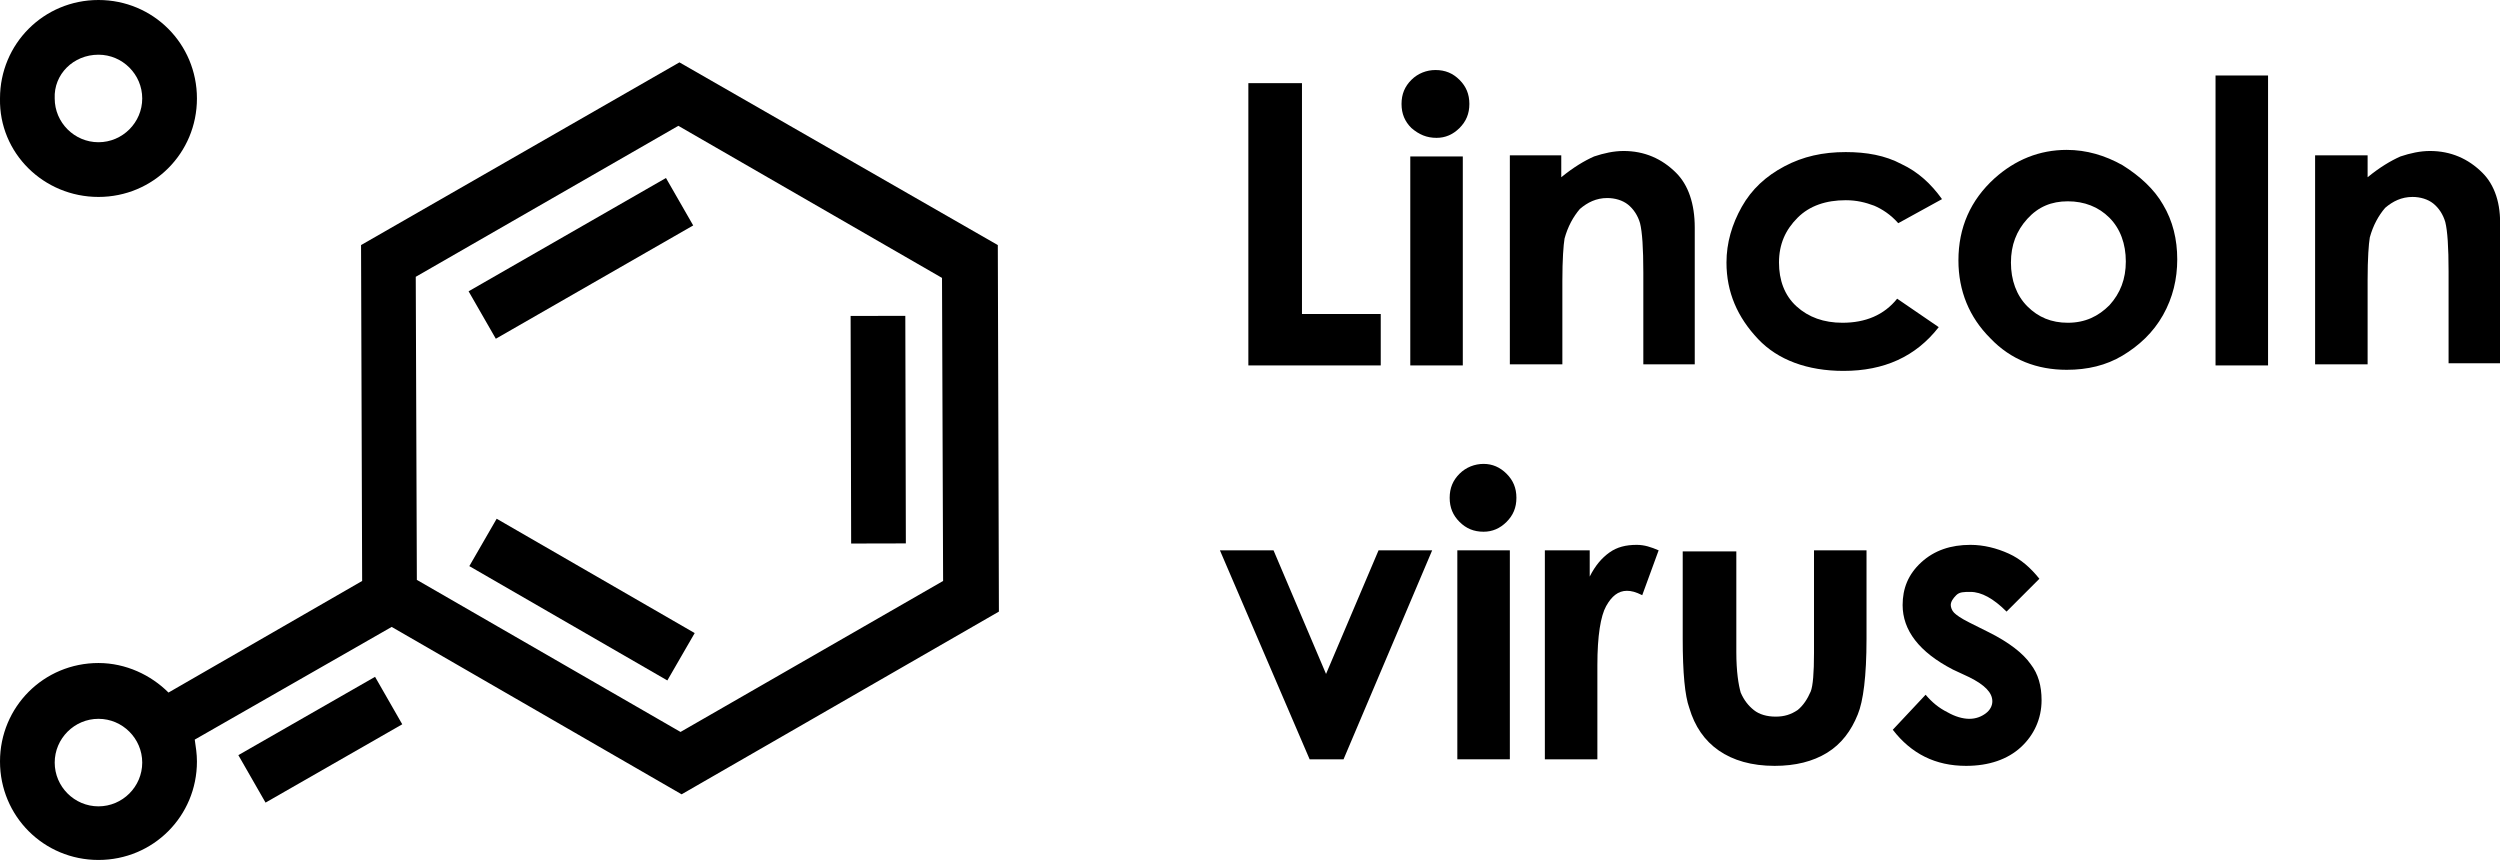
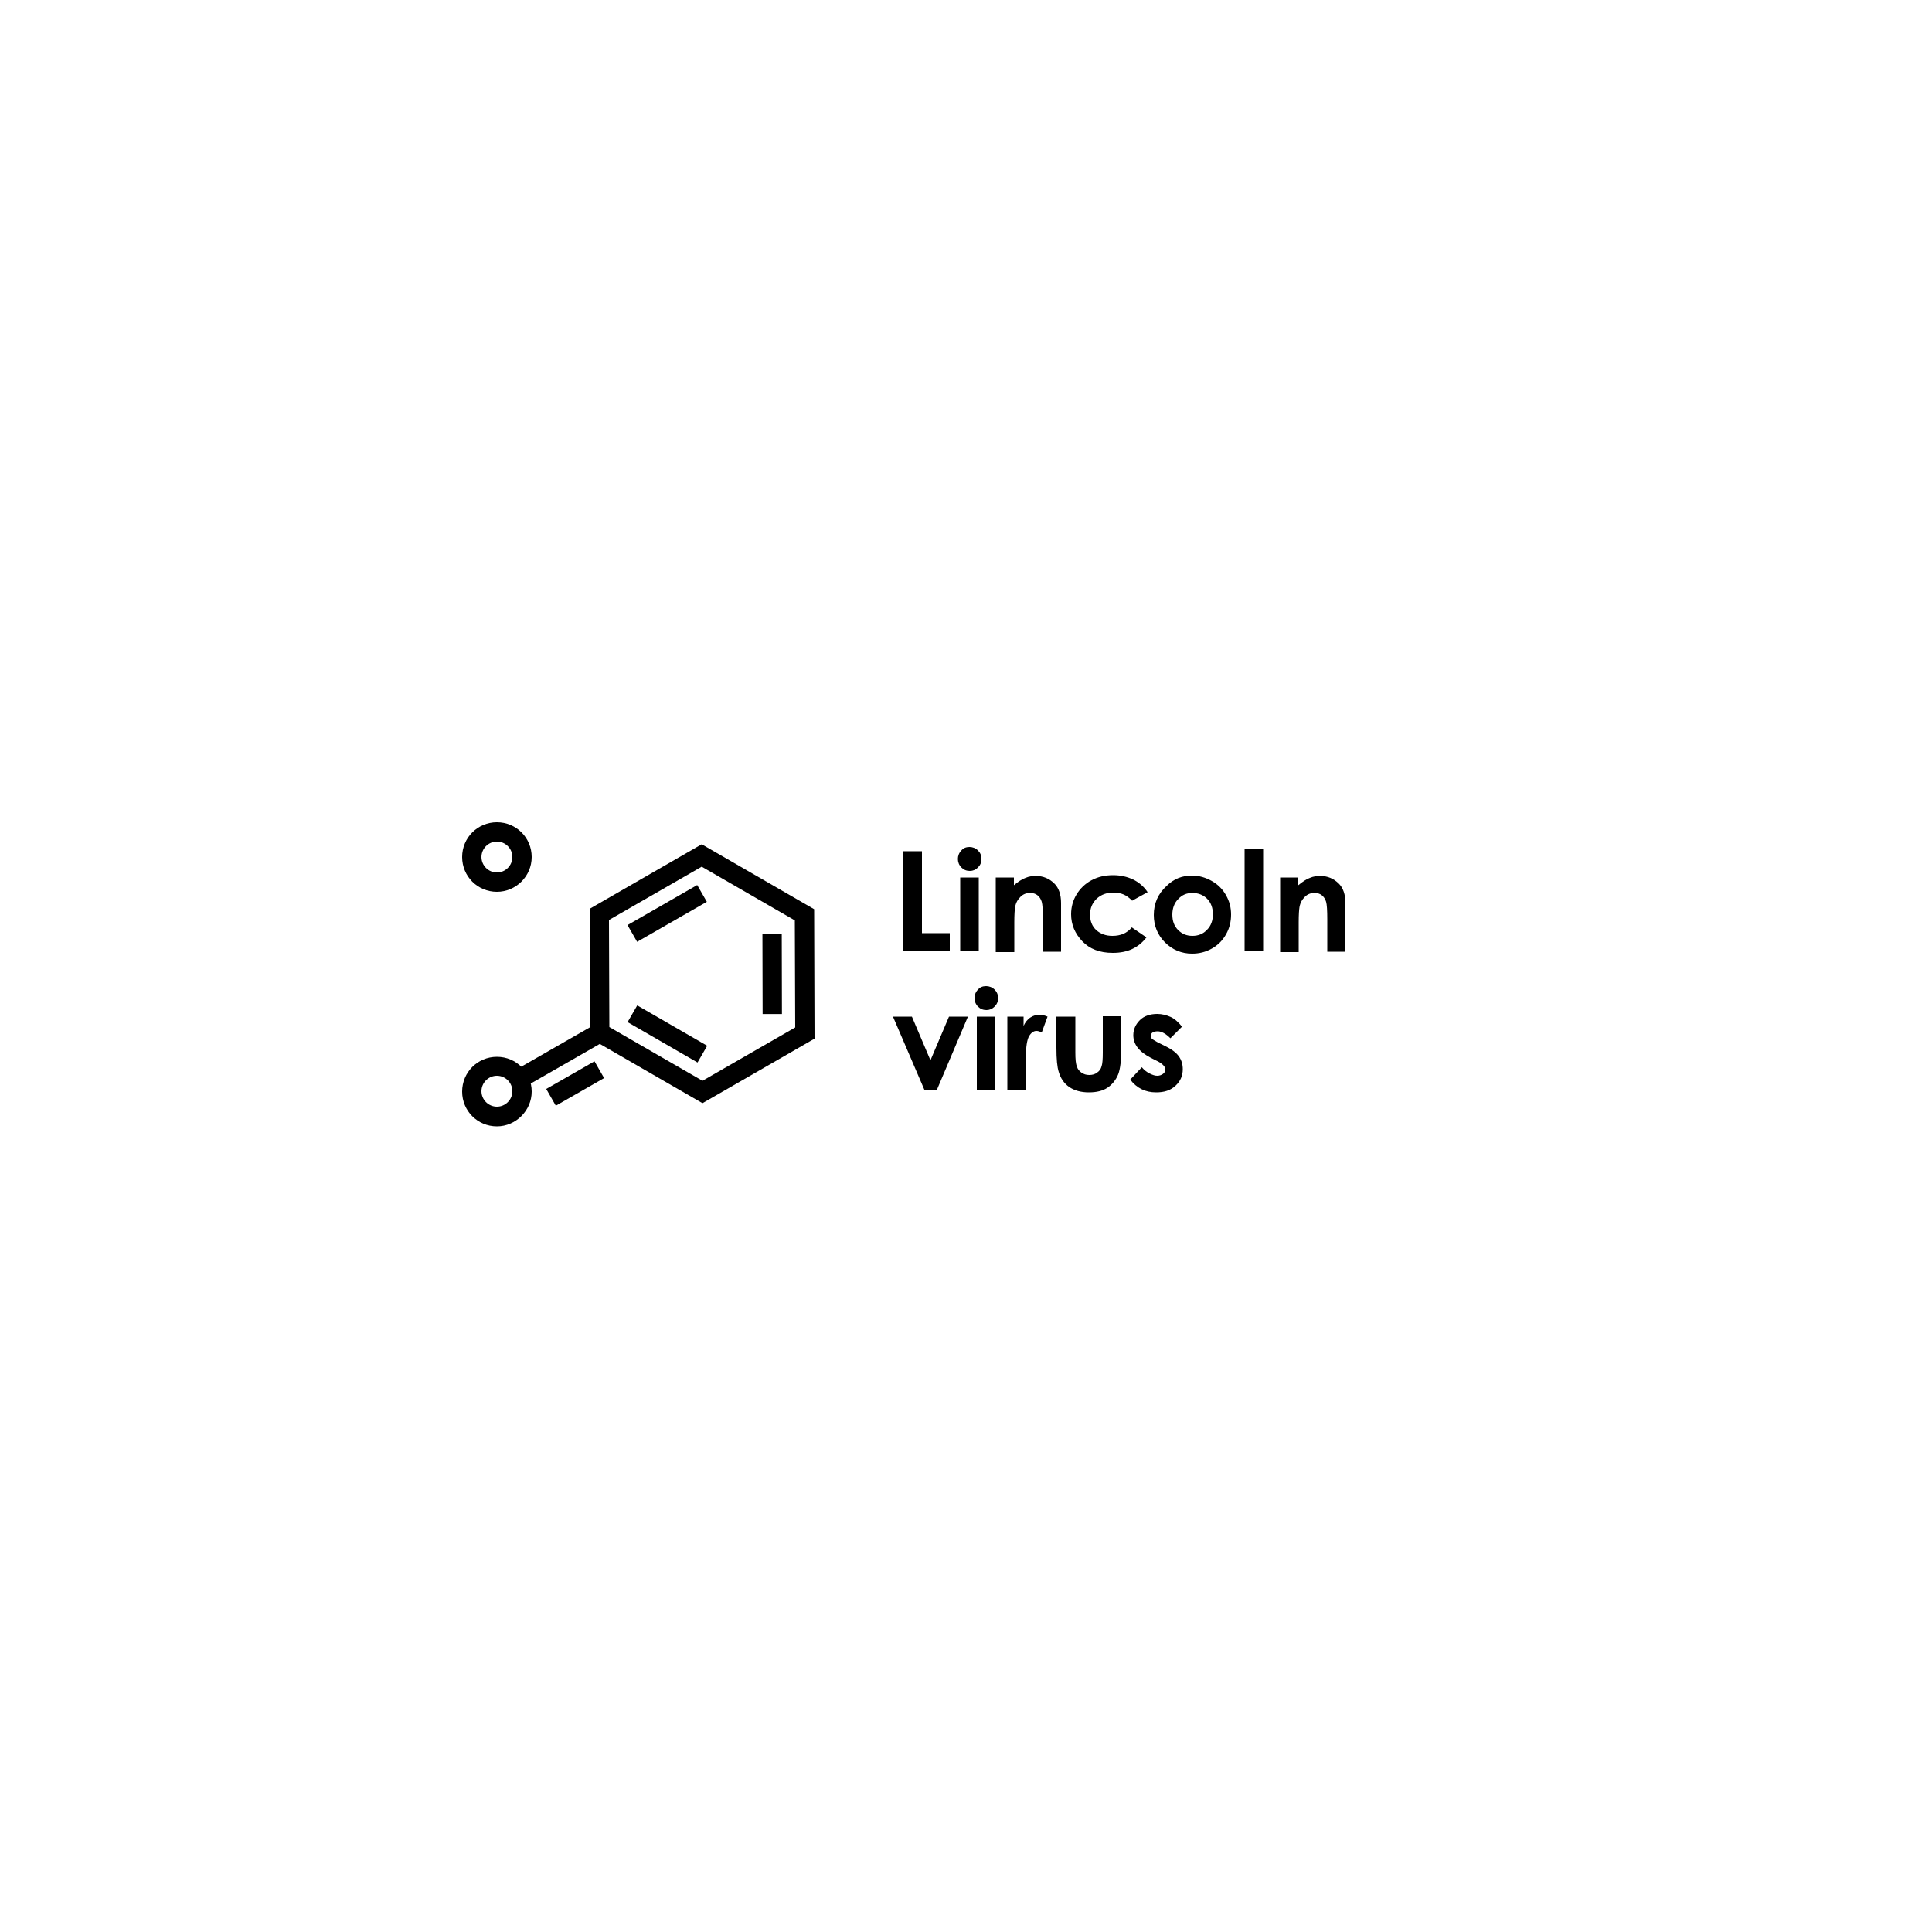
- <svg xmlns="http://www.w3.org/2000/svg" version="1.1" id="Layer_1" x="0px" y="0px" viewBox="24 171.2 457 157.2" enable-background="new 24 171.2 457 157.2" xml:space="preserve">
-   <g>
-     <polygon points="276.4,228.6 262,228.6 262,186.4 252.2,186.4 252.2,238 276.4,238  " />
-     <rect x="281.8" y="199.8" width="9.6" height="38.2" />
-     <path d="M286.6,196.4c1.6,0,3-0.6,4.2-1.8c1.2-1.2,1.8-2.6,1.8-4.4s-0.6-3.2-1.8-4.4c-1.2-1.2-2.6-1.8-4.4-1.8   c-1.6,0-3.2,0.6-4.4,1.8c-1.2,1.2-1.8,2.6-1.8,4.4s0.6,3.2,1.8,4.4C283.4,195.8,284.8,196.4,286.6,196.4z" />
-     <path d="M309.6,222.6c0-4,0.2-6.6,0.4-7.8c0.6-2.2,1.6-4,2.8-5.4c1.4-1.2,3-2,5-2c1.4,0,2.8,0.4,3.8,1.2s1.8,2,2.2,3.4   c0.4,1.6,0.6,4.6,0.6,9v16.8h9.4v-25c0-4.4-1.2-7.8-3.4-10c-2.6-2.6-5.8-4-9.6-4c-1.8,0-3.6,0.4-5.4,1c-1.8,0.8-3.8,2-6,3.8v-4H300   v38.2h9.6V222.6z" />
-     <path d="M361,239c7.4,0,13.2-2.6,17.4-8l-7.6-5.2c-2.4,3-5.8,4.4-10,4.4c-3.4,0-6.2-1-8.4-3c-2.2-2-3.2-4.8-3.2-8   c0-3.4,1.2-6,3.4-8.2c2.2-2.2,5.2-3.2,8.8-3.2c2,0,3.6,0.4,5.2,1c1.4,0.6,3,1.6,4.4,3.2l8-4.4c-2-2.8-4.4-5-7.4-6.4   c-3-1.6-6.4-2.2-10.2-2.2c-4.2,0-7.8,0.8-11.2,2.6c-3.4,1.8-6,4.2-7.8,7.4c-1.8,3.2-2.8,6.6-2.8,10.2c0,5.4,2,10,5.8,14   C349,237,354.4,239,361,239z" />
-     <path d="M412,201.4c-3.2-1.8-6.6-2.8-10.2-2.8c-5,0-9.4,1.8-13.2,5.2c-4.4,4-6.6,9-6.6,15c0,5.6,2,10.4,5.8,14.2   c3.8,4,8.6,5.8,14,5.8c3.8,0,7.2-0.8,10.2-2.6s5.6-4.2,7.4-7.4c1.8-3.2,2.6-6.6,2.6-10.2c0-3.6-0.8-7-2.6-10   C417.8,205.8,415.2,203.4,412,201.4z M409.6,227c-2,2-4.4,3.2-7.6,3.2c-3,0-5.4-1-7.4-3s-3-4.8-3-8s1-5.8,3-8s4.4-3.2,7.4-3.2   s5.6,1,7.6,3s3,4.8,3,8S411.6,224.8,409.6,227z" />
-     <rect x="429" y="185" width="9.6" height="53" />
-     <path d="M477.8,202.8c-2.6-2.6-5.8-4-9.6-4c-1.8,0-3.6,0.4-5.4,1c-1.8,0.8-3.8,2-6,3.8v-4h-9.6v38.2h9.6v-15.4c0-4,0.2-6.6,0.4-7.8   c0.6-2.2,1.6-4,2.8-5.4c1.4-1.2,3-2,5-2c1.4,0,2.8,0.4,3.8,1.2c1,0.8,1.8,2,2.2,3.4c0.4,1.6,0.6,4.6,0.6,9v16.8h9.4v-24.8   C481.2,208.4,480,205,477.8,202.8z" />
-     <polygon points="266.4,294.4 256.8,271.8 247,271.8 263.4,310 269.6,310 285.8,271.8 276,271.8  " />
-     <path d="M295.2,256c-1.6,0-3.2,0.6-4.4,1.8c-1.2,1.2-1.8,2.6-1.8,4.4c0,1.8,0.6,3.2,1.8,4.4c1.2,1.2,2.6,1.8,4.4,1.8   c1.6,0,3-0.6,4.2-1.8c1.2-1.2,1.8-2.6,1.8-4.4c0-1.8-0.6-3.2-1.8-4.4C298.2,256.6,296.8,256,295.2,256z" />
-     <rect x="290.4" y="271.8" width="9.6" height="38.2" />
-     <path d="M318.2,272.2c-1.4,1-2.6,2.4-3.6,4.4v-4.8h-8.2V310h9.6v-15.4v-1.8c0-5.4,0.6-9,1.6-10.8c1-1.8,2.2-2.8,3.8-2.8   c0.8,0,1.6,0.2,2.8,0.8l3-8.2c-1.4-0.6-2.6-1-4-1C321.2,270.8,319.6,271.2,318.2,272.2z" />
-     <path d="M355.6,290.6c0,3.6-0.2,6-0.6,7c-0.6,1.4-1.4,2.6-2.4,3.4c-1.2,0.8-2.4,1.2-4,1.2s-3-0.4-4-1.2s-1.8-1.8-2.4-3.2   c-0.4-1.4-0.8-3.8-0.8-7.4V272h-9.8v16c0,6.2,0.4,10.4,1.2,12.6c1,3.4,2.8,6,5.4,7.8s6,2.8,10.2,2.8c3.8,0,7-0.8,9.6-2.4   c2.6-1.6,4.4-4,5.6-7c1-2.4,1.6-7,1.6-13.8v-16.2h-9.6L355.6,290.6L355.6,290.6z" />
-     <path d="M387.6,286.8L384,285c-1.6-0.8-2.4-1.4-2.8-1.8c-0.4-0.4-0.6-1-0.6-1.4c0-0.6,0.4-1.2,1-1.8s1.4-0.6,2.6-0.6   c2,0,4.2,1.2,6.6,3.6l6-6c-1.6-2-3.4-3.6-5.6-4.6s-4.6-1.6-7-1.6c-3.6,0-6.6,1-9,3.2c-2.4,2.2-3.4,4.8-3.4,7.8   c0,4.6,3,8.6,9.2,11.8l3,1.4c2.8,1.4,4.2,2.8,4.2,4.4c0,0.8-0.4,1.6-1.2,2.2c-0.8,0.6-1.8,1-3,1s-2.6-0.4-4-1.2   c-1.6-0.8-2.8-1.8-4-3.2l-6,6.4c3.4,4.4,7.8,6.6,13.4,6.6c4.2,0,7.6-1.2,10-3.4c2.4-2.2,3.8-5.2,3.8-8.6c0-2.6-0.6-4.8-2-6.6   C393.8,290.6,391.2,288.6,387.6,286.8z" />
-     <path d="M148.2,182.6L90,216l0.2,61.4l-35.4,20.4c-3.2-3.2-7.8-5.4-12.8-5.4c-10,0-18,8-18,18s8,18,18,18s18-8,18-18   c0-1.4-0.2-2.6-0.4-4l36-20.6l53,30.6l58-33.4l-0.2-67L148.2,182.6z M42,318.6c-4.4,0-8-3.6-8-8s3.6-8,8-8s8,3.6,8,8   S46.4,318.6,42,318.6z M148.4,305l-48.2-27.8l-0.2-55.4l48-27.6l48.2,27.8l0.2,55.4L148.4,305z" />
-     <rect x="163.7" y="244.7" transform="matrix(2.351953e-003 1 -1 2.351953e-003 433.8068 64.6595)" width="41.6" height="10" />
-     <rect x="109.5" y="275.8" transform="matrix(0.866 0.5 -0.5 0.866 157.8646 -27.5665)" width="41.8" height="10" />
-     <rect x="125.2" y="197.6" transform="matrix(-0.4979 -0.8673 0.8673 -0.4979 5.596 440.0934)" width="10" height="41.6" />
-     <rect x="77.6" y="292" transform="matrix(0.4971 0.8677 -0.8677 0.4971 307.3532 82.4361)" width="10" height="28.8" />
-     <path d="M42,207.2c10,0,18-8,18-18s-8-18-18-18s-18,8-18,18C23.8,199.2,32,207.2,42,207.2z M42,181.2c4.4,0,8,3.6,8,8   c0,4.4-3.6,8-8,8s-8-3.6-8-8C33.8,184.8,37.4,181.2,42,181.2z" />
+ <svg xmlns="http://www.w3.org/2000/svg" version="1.0" x="0px" y="0px" viewBox="0 0 500 500" enable-background="new 0 0 500 500" xml:space="preserve">
+   <g id="Layer_1">
+     <g>
+       <g>
+         <path d="M233.7,220.3h4.9v21.2h7.2v4.7h-12.1V220.3z" />
+         <path d="M250.9,219.2c0.8,0,1.6,0.3,2.2,0.9s0.9,1.3,0.9,2.2c0,0.9-0.3,1.6-0.9,2.2c-0.6,0.6-1.3,0.9-2.1,0.9     c-0.9,0-1.6-0.3-2.2-0.9c-0.6-0.6-0.9-1.4-0.9-2.2c0-0.8,0.3-1.6,0.9-2.2C249.3,219.5,250,219.2,250.9,219.2z M248.5,227.1h4.8     v19.1h-4.8V227.1z" />
+         <path d="M257.6,227.1h4.8v2c1.1-0.9,2.1-1.6,3-1.9c0.9-0.4,1.8-0.5,2.7-0.5c1.9,0,3.5,0.7,4.8,2c1.1,1.1,1.7,2.8,1.7,5v12.6h-4.7     v-8.4c0-2.3-0.1-3.8-0.3-4.5c-0.2-0.7-0.6-1.3-1.1-1.7c-0.5-0.4-1.1-0.6-1.9-0.6c-1,0-1.8,0.3-2.5,1s-1.2,1.5-1.4,2.7     c-0.1,0.6-0.2,1.9-0.2,3.9v7.7h-4.8V227.1z" />
+         <path d="M297,230.9l-4,2.2c-0.8-0.8-1.5-1.3-2.2-1.6s-1.6-0.5-2.6-0.5c-1.8,0-3.2,0.5-4.4,1.6c-1.1,1.1-1.7,2.4-1.7,4.1     c0,1.6,0.5,3,1.6,4c1.1,1,2.5,1.5,4.2,1.5c2.1,0,3.8-0.7,5-2.2l3.8,2.6c-2.1,2.7-4.9,4-8.7,4c-3.4,0-6-1-7.9-3s-2.9-4.3-2.9-7     c0-1.9,0.5-3.6,1.4-5.1s2.2-2.8,3.9-3.7s3.5-1.3,5.6-1.3c1.9,0,3.6,0.4,5.1,1.1S296.1,229.5,297,230.9z" />
+         <path d="M308.5,226.6c1.8,0,3.5,0.5,5.1,1.4s2.8,2.1,3.7,3.7s1.3,3.2,1.3,5c0,1.8-0.4,3.5-1.3,5.1s-2.1,2.8-3.7,3.7     s-3.3,1.3-5.1,1.3c-2.7,0-5.1-1-7-2.9s-2.9-4.3-2.9-7.1c0-3,1.1-5.5,3.3-7.5C303.8,227.4,306,226.6,308.5,226.6z M308.6,231.1     c-1.5,0-2.7,0.5-3.7,1.6c-1,1-1.5,2.4-1.5,4c0,1.7,0.5,3,1.5,4c1,1,2.2,1.5,3.7,1.5c1.5,0,2.8-0.5,3.8-1.6c1-1,1.5-2.4,1.5-4     s-0.5-3-1.5-4C311.4,231.6,310.1,231.1,308.6,231.1z" />
+         <path d="M322.1,219.7h4.8v26.5h-4.8V219.7z" />
+         <path d="M331.2,227.1h4.8v2c1.1-0.9,2.1-1.6,3-1.9c0.9-0.4,1.8-0.5,2.7-0.5c1.9,0,3.5,0.7,4.8,2c1.1,1.1,1.7,2.8,1.7,5v12.6h-4.7     v-8.4c0-2.3-0.1-3.8-0.3-4.5c-0.2-0.7-0.6-1.3-1.1-1.7c-0.5-0.4-1.1-0.6-1.9-0.6c-1,0-1.8,0.3-2.5,1s-1.2,1.5-1.4,2.7     c-0.1,0.6-0.2,1.9-0.2,3.9v7.7h-4.8V227.1z" />
+         <path d="M231.1,263.1h4.9l4.8,11.3l4.8-11.3h4.9l-8.1,19.1h-3.1L231.1,263.1z" />
+         <path d="M255.2,255.2c0.8,0,1.6,0.3,2.2,0.9s0.9,1.3,0.9,2.2c0,0.9-0.3,1.6-0.9,2.2c-0.6,0.6-1.3,0.9-2.1,0.9     c-0.9,0-1.6-0.3-2.2-0.9c-0.6-0.6-0.9-1.4-0.9-2.2c0-0.8,0.3-1.6,0.9-2.2C253.6,255.5,254.3,255.2,255.2,255.2z M252.8,263.1h4.8     v19.1h-4.8V263.1z" />
+         <path d="M260.8,263.1h4.1v2.4c0.4-0.9,1-1.7,1.8-2.2s1.5-0.7,2.4-0.7c0.6,0,1.3,0.2,2,0.5l-1.5,4.1c-0.6-0.3-1-0.4-1.4-0.4     c-0.7,0-1.4,0.5-1.9,1.4s-0.8,2.7-0.8,5.4l0,0.9v7.7h-4.8V263.1z" />
+         <path d="M273.4,263.1h4.9v9.2c0,1.8,0.1,3,0.4,3.7c0.2,0.7,0.6,1.2,1.2,1.6s1.2,0.6,2,0.6s1.5-0.2,2-0.6c0.6-0.4,1-0.9,1.2-1.7     c0.2-0.6,0.3-1.7,0.3-3.5v-9.4h4.8v8.1c0,3.3-0.3,5.6-0.8,6.9c-0.6,1.5-1.6,2.7-2.8,3.5s-2.8,1.2-4.8,1.2c-2.1,0-3.8-0.5-5.1-1.4     s-2.2-2.2-2.7-3.9c-0.4-1.2-0.6-3.3-0.6-6.3V263.1z" />
+         <path d="M305.9,265.7l-3,3c-1.2-1.2-2.3-1.8-3.3-1.8c-0.5,0-1,0.1-1.3,0.3s-0.5,0.5-0.5,0.9c0,0.3,0.1,0.5,0.3,0.7     s0.7,0.5,1.4,0.9l1.8,0.9c1.9,0.9,3.1,1.8,3.8,2.8s1,2.1,1,3.3c0,1.7-0.6,3.1-1.9,4.3s-2.9,1.7-5,1.7c-2.8,0-5-1.1-6.7-3.3l3-3.2     c0.6,0.7,1.2,1.2,2,1.6s1.4,0.6,2,0.6c0.6,0,1.1-0.2,1.5-0.5s0.6-0.7,0.6-1.1c0-0.7-0.7-1.5-2.1-2.2l-1.6-0.8     c-3.1-1.6-4.6-3.5-4.6-5.9c0-1.5,0.6-2.8,1.7-3.9s2.7-1.6,4.5-1.6c1.2,0,2.4,0.3,3.5,0.8S305.1,264.7,305.9,265.7z" />
+       </g>
+       <g>
+         <path d="M181.8,285.5l-29.1-16.8l-0.1-33.5l29-16.7l29.1,16.8l0.1,33.5L181.8,285.5z M157.7,265.8l24.1,13.9l24-13.8l-0.1-27.7     l-24.1-13.9l-24,13.8L157.7,265.8z" />
+       </g>
+       <g>
+         <rect x="189.4" y="249.5" transform="matrix(2.325012e-003 1 -1 2.325012e-003 451.3744 51.6414)" width="20.8" height="5" />
+       </g>
+       <g>
+         <rect x="162.3" y="265.1" transform="matrix(0.866 0.5 -0.5 0.866 156.9155 -50.5339)" width="20.9" height="5" />
+       </g>
+       <g>
+         <rect x="170.2" y="226" transform="matrix(0.498 0.8672 -0.8672 0.498 291.6614 -31.095)" width="5" height="20.8" />
+       </g>
+       <g>
+         <rect x="146.4" y="273.2" transform="matrix(0.4968 0.8679 -0.8679 0.4968 318.2348 11.8726)" width="5" height="14.4" />
+       </g>
+       <g>
+         <rect x="142.2" y="261.3" transform="matrix(0.4974 0.8675 -0.8675 0.4974 309.8813 11.811)" width="5" height="24.1" />
+       </g>
+       <g>
+         <path d="M128.6,291.5c-5,0-9-4-9-9c0-5,4-9,9-9s9,4,9,9C137.6,287.4,133.5,291.5,128.6,291.5z M128.6,278.4c-2.2,0-4,1.8-4,4     c0,2.2,1.8,4,4,4c2.2,0,4-1.8,4-4C132.6,280.2,130.8,278.4,128.6,278.4z" />
+       </g>
+       <g>
+         <path d="M128.6,230.8c-5,0-9-4-9-9s4-9,9-9s9,4,9,9S133.5,230.8,128.6,230.8z M128.6,217.8c-2.2,0-4,1.8-4,4s1.8,4,4,4     c2.2,0,4-1.8,4-4S130.8,217.8,128.6,217.8z" />
+       </g>
+     </g>
  </g>
+   <g id="Layer_3">
+ </g>
+   <g id="Layer_4">
+ </g>
+   <g id="Layer_5">
+ </g>
</svg>
